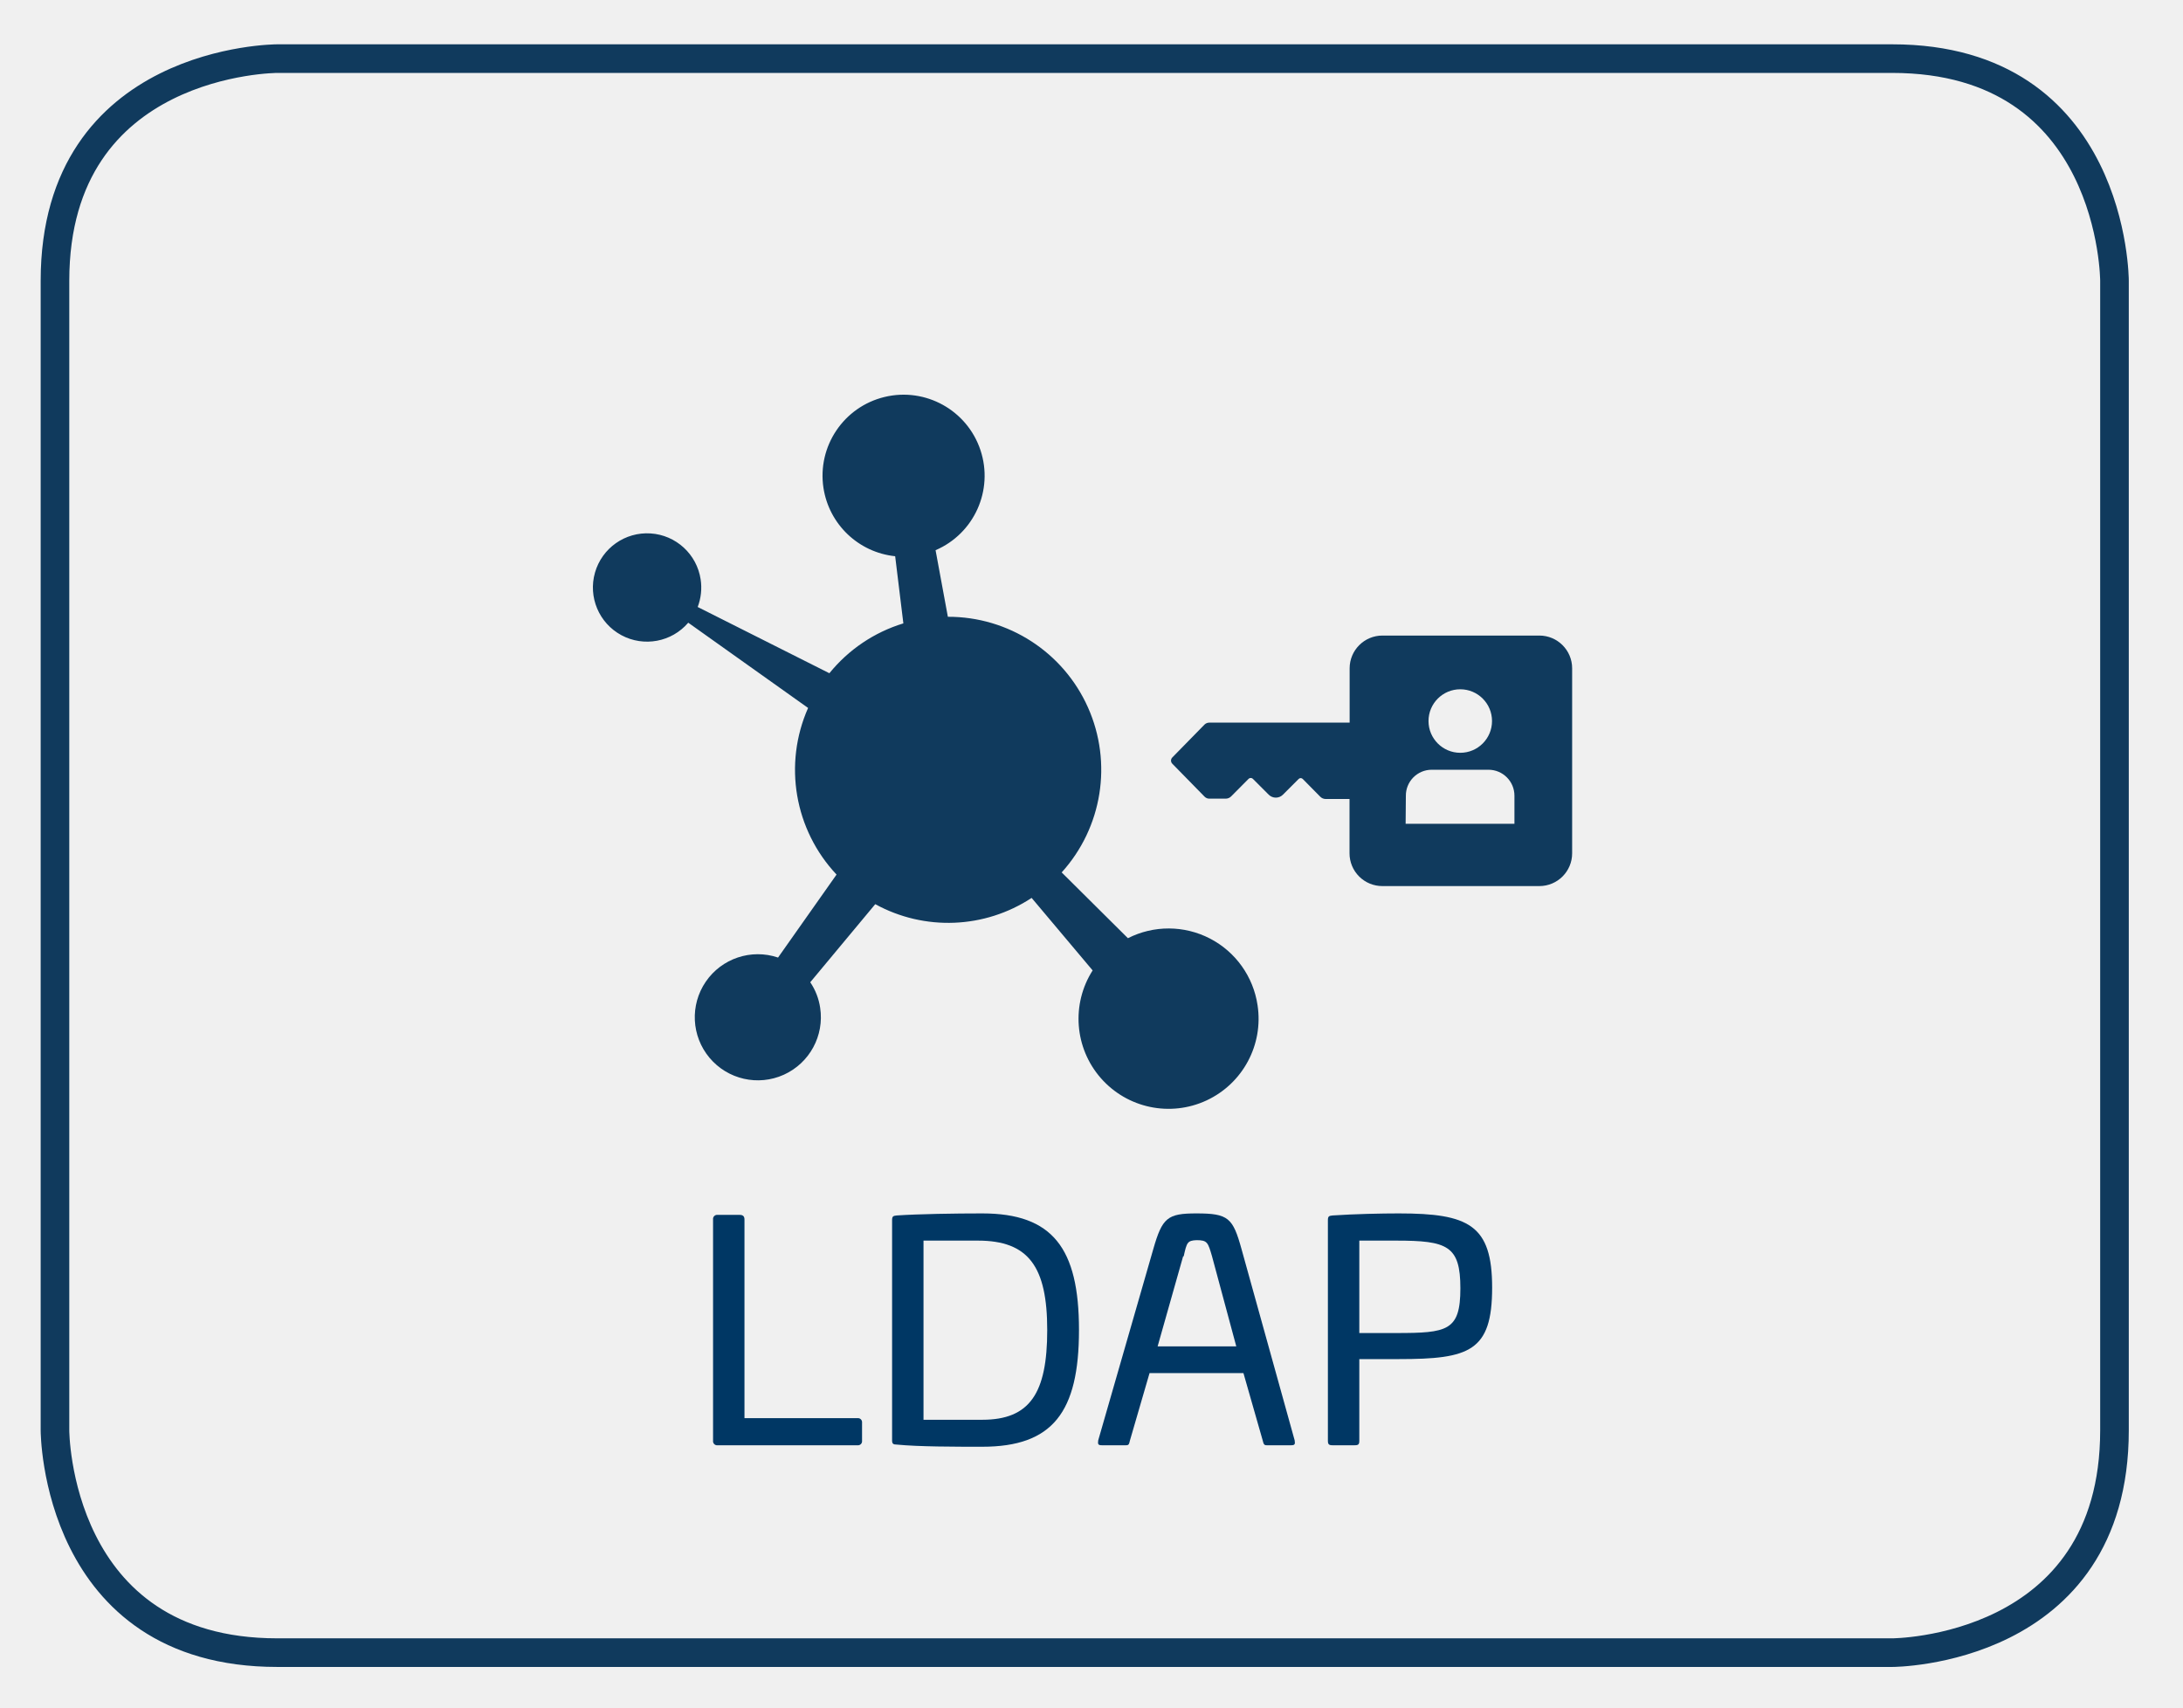
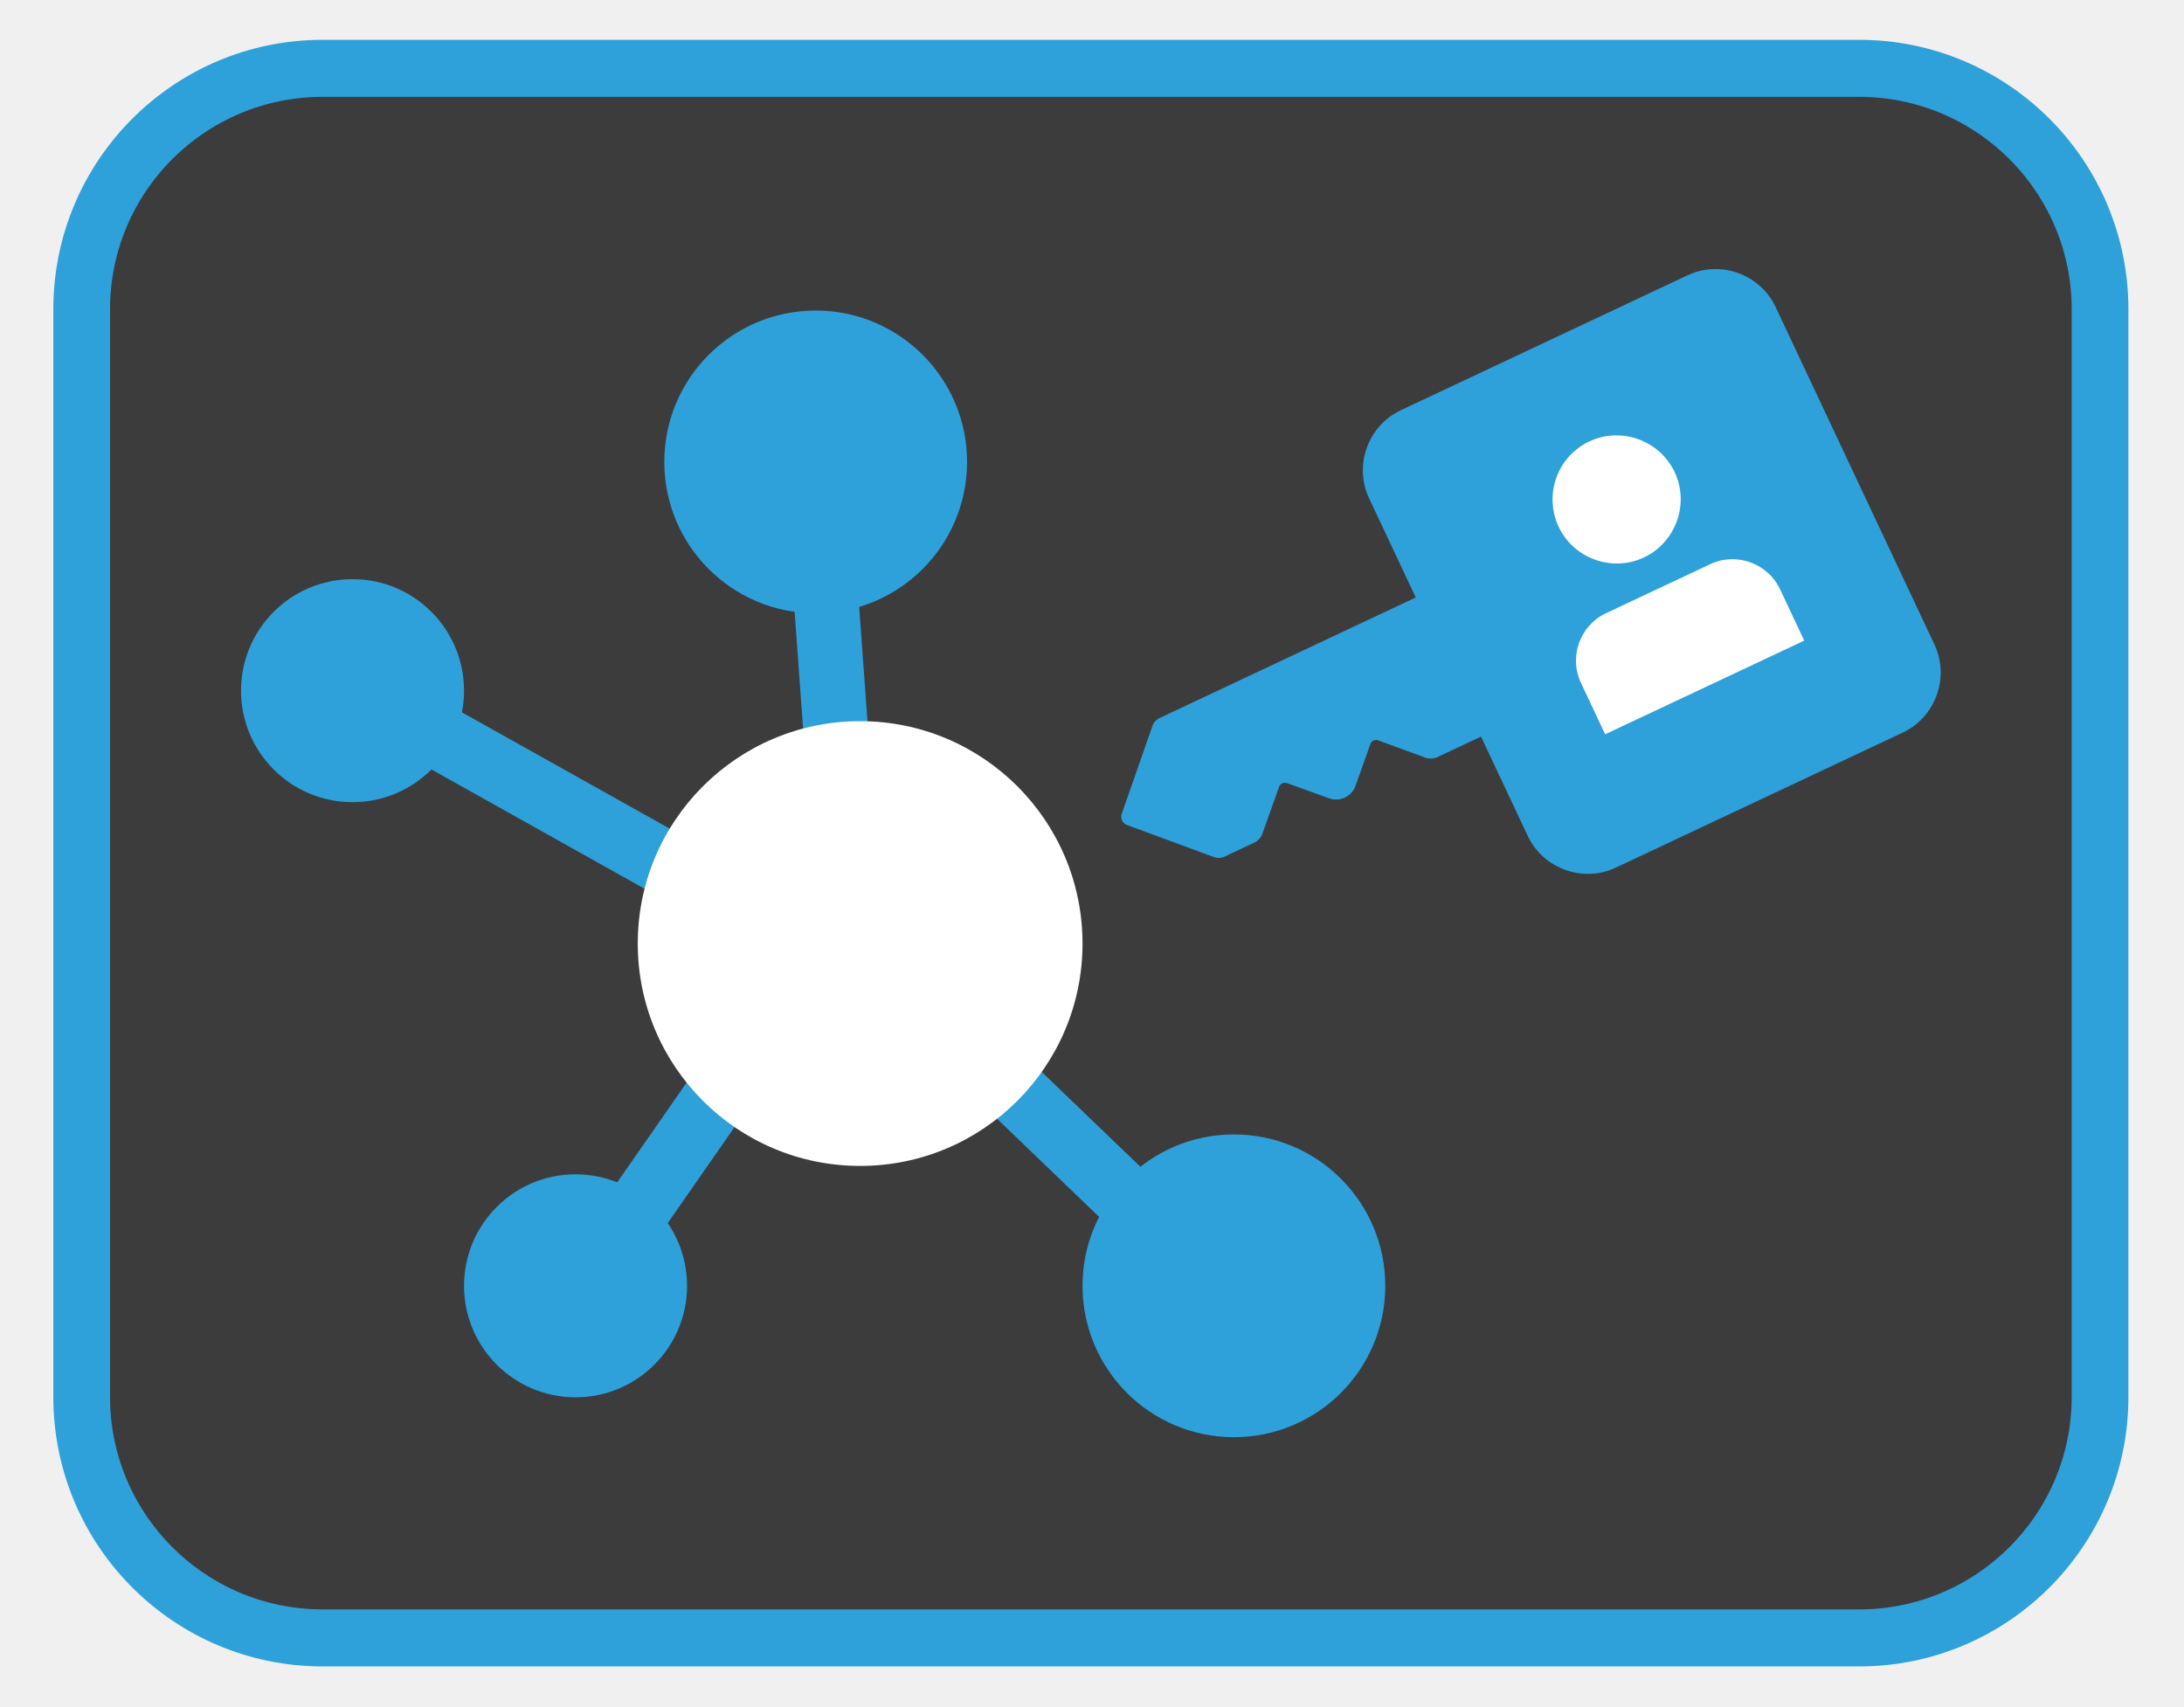
- <svg xmlns="http://www.w3.org/2000/svg" viewBox="0 0 191.8 150">
-   <path d="M24.36,5.15S4.83,5.15,4.83,24.67v101s0,19.53,19.53,19.53H166.25s19.53,0,19.53-19.53V24.67s0-19.52-19.53-19.52Z" style="fill:none;stroke:#103a5d;stroke-width:2.514px" />
-   <path d="M72.35,42.87a7.12,7.12,0,0,0,6.3,6l.72,5.9a13.4,13.4,0,0,0-6.5,4.38L61.3,53.33a4.8,4.8,0,0,0,.26-2.42,4.76,4.76,0,1,0-1.09,3.8L71,62.2a13.43,13.43,0,0,0,2.5,14.64l-5.14,7.29a5.54,5.54,0,1,0,3.7,4.41,5.42,5.42,0,0,0-.87-2.24l5.71-6.86a13.34,13.34,0,0,0,13.74-.55L96,85.26a7.91,7.91,0,1,0,14.49,3.06A7.9,7.9,0,0,0,99.1,82.43l-5.82-5.78a13.44,13.44,0,0,0-10-22.46L82.2,48.34a7.12,7.12,0,1,0-9.85-5.47Z" style="fill:#103a5d" />
-   <path d="M65,106.74c.28,0,.41.13.41.4V124.6h9.92a.36.36,0,0,1,.41.4v1.58a.36.36,0,0,1-.41.4H63.06a.36.36,0,0,1-.41-.4V107.14a.36.36,0,0,1,.41-.4Z" style="fill:#003764" />
-   <path d="M94.8,116.85c0,7.24-2.32,10.26-8.5,10.26-2.4,0-5.57,0-7.51-.19-.32,0-.41-.08-.41-.37V107.2c0-.33.09-.38.41-.41,1.94-.13,5.11-.18,7.51-.18C92.48,106.61,94.8,109.66,94.8,116.85ZM81.14,109v15.74H86.3c4.18,0,5.71-2.32,5.71-7.88S90.38,109,85.92,109Z" style="fill:#003764" />
-   <path d="M109.08,109.74l4.67,16.81c.06.35,0,.43-.32.43h-2.14c-.21,0-.27-.08-.35-.43l-1.69-5.91H101l-1.72,5.91c-.08.35-.11.43-.35.43H96.82c-.33,0-.38-.08-.33-.43l4.84-16.81c.79-2.76,1.25-3.13,3.79-3.13C107.93,106.61,108.32,107,109.08,109.74Zm-5.13.64-2.24,7.91h6.91l-2.13-7.91c-.36-1.23-.41-1.42-1.37-1.42C104.33,109,104.27,109.15,104,110.38Z" style="fill:#003764" />
-   <path d="M131.1,113.13c0,5.61-2,6.28-8.2,6.28h-3.47v7.17c0,.32-.08.4-.41.4h-1.94c-.32,0-.41-.08-.41-.4V107.2c0-.33.09-.38.41-.41,1.94-.13,4.29-.18,5.82-.18C129.05,106.61,131.1,107.62,131.1,113.13ZM119.43,109v8.12h3.23c4.5,0,5.65-.18,5.65-3.93s-1.15-4.19-5.65-4.19Z" style="fill:#003764" />
-   <path d="M135.25,55.84H121.46a2.88,2.88,0,0,0-2.88,2.88v4.77H106.25a.6.6,0,0,0-.41.16L103,66.55a.39.39,0,0,0,0,.55L105.84,70a.58.58,0,0,0,.41.17h1.44a.67.67,0,0,0,.48-.2l1.54-1.55a.27.27,0,0,1,.36,0l1.4,1.4a.88.88,0,0,0,1.25,0l1.38-1.38a.25.25,0,0,1,.36,0L116,70a.67.67,0,0,0,.48.2h2.09v4.77a2.88,2.88,0,0,0,2.89,2.88h13.79a2.88,2.88,0,0,0,2.88-2.88V58.72a2.88,2.88,0,0,0-2.88-2.88Zm-6.95,4.72a2.79,2.79,0,1,1-2.79,2.79h0A2.79,2.79,0,0,1,128.3,60.56Zm-4.78,9.37a2.27,2.27,0,0,1,2.26-2.3h5a2.28,2.28,0,0,1,2.28,2.28h0v2.47h-9.56Z" style="fill:#103a5d" />
+ <svg xmlns="http://www.w3.org/2000/svg" width="100%" height="100%" viewBox="0 0 192 150" version="1.1" xml:space="preserve" style="fill-rule:evenodd;clip-rule:evenodd;stroke-linecap:round;stroke-linejoin:round;stroke-miterlimit:1.5;">
+   <g transform="matrix(0.973783,0,0,0.97943,4.07961,2.75886)">
+     <path d="M185.4,24.939L185.4,122.578C185.4,134.512 175.655,144.2 163.653,144.2L24.932,144.2C12.93,144.2 3.185,134.512 3.185,122.578L3.185,24.939C3.185,13.005 12.93,3.317 24.932,3.317L163.653,3.317C175.655,3.317 185.4,13.005 185.4,24.939Z" style="fill:rgb(60,60,60);stroke:rgb(46,161,219);stroke-width:5.12px;" />
+   </g>
+   <g transform="matrix(1,0,0,1,-3.73262,0.949546)">
+     <g transform="matrix(1.12697,-0.519084,0.475076,1.03142,-7.0819,61.8869)">
+       <rect x="106.888" y="32.398" width="23.124" height="31.001" style="fill:white;" />
+     </g>
+     <g transform="matrix(1.62957,-0.766947,0.766947,1.62957,-115.945,41.6324)">
+       <path d="M139,54.14L123.53,54.14C121.758,54.14 120.3,55.598 120.3,57.37L120.3,62.72L106.47,62.72C106.297,62.719 106.131,62.787 106.01,62.91L102.82,66.16C102.739,66.241 102.693,66.351 102.693,66.465C102.693,66.579 102.739,66.689 102.82,66.77L106,70C106.121,70.123 106.287,70.191 106.46,70.19L108.07,70.19C108.272,70.191 108.466,70.112 108.61,69.97L110.34,68.23C110.453,68.129 110.627,68.129 110.74,68.23L112.31,69.8C112.696,70.179 113.324,70.179 113.71,69.8L115.26,68.24C115.371,68.134 115.549,68.134 115.66,68.24L117.4,70C117.545,70.139 117.739,70.218 117.94,70.22L120.29,70.22L120.29,75.58C120.29,77.352 121.748,78.81 123.52,78.81L139,78.81C140.772,78.81 142.23,77.352 142.23,75.58L142.23,57.37C142.23,55.598 140.772,54.14 139,54.14ZM129,60.35C129.586,59.765 130.382,59.436 131.21,59.436C132.927,59.436 134.34,60.849 134.34,62.566C134.34,64.284 132.927,65.696 131.21,65.696C129.494,65.696 128.082,64.286 128.08,62.57C128.081,61.738 128.412,60.939 129,60.35ZM136.56,72.7L125.82,72.7L125.82,69.95C125.82,69.94 125.82,69.93 125.82,69.92C125.82,68.532 126.952,67.386 128.34,67.37L134,67.37C135.404,67.37 136.56,68.526 136.56,69.93L136.56,72.7Z" style="fill:rgb(46,161,219);fill-rule:nonzero;" />
+     </g>
+     <g transform="matrix(0.680692,0,0,0.680692,64.9269,56.7715)">
+       <circle cx="69.46" cy="81.267" r="19.55" style="fill:rgb(46,161,219);" />
+     </g>
+     <g transform="matrix(0.501411,0,0,0.501411,19.5023,71.3412)">
+       <circle cx="69.46" cy="81.267" r="19.55" style="fill:rgb(46,161,219);" />
+     </g>
+     <g transform="matrix(0.501411,0,0,0.501411,-0.103274,19.0207)">
+       <circle cx="69.46" cy="81.267" r="19.55" style="fill:rgb(46,161,219);" />
+     </g>
+     <g transform="matrix(0.680692,0,0,0.680692,28.1599,-15.6595)">
+       <circle cx="69.46" cy="81.267" r="19.55" style="fill:rgb(46,161,219);" />
+     </g>
+     <g transform="matrix(0.997376,-0.0723912,0.0723912,0.997376,-41.158,21.9144)">
+       <rect x="112.208" y="27.35" width="5.691" height="51.59" style="fill:rgb(46,161,219);" />
+     </g>
+     <g transform="matrix(0.820805,0.571209,-0.571209,0.820805,0.996998,-11.5435)">
+       <rect x="112.208" y="27.35" width="5.691" height="51.59" style="fill:rgb(46,161,219);" />
+     </g>
+     <g transform="matrix(-0.488417,0.87261,-0.87261,-0.488417,158.02,-3.2862)">
+       <rect x="112.208" y="27.35" width="5.691" height="51.59" style="fill:rgb(46,161,219);" />
+     </g>
+     <g transform="matrix(-0.692983,0.720954,-0.720954,-0.692983,213.945,51.6785)">
+       <rect x="112.208" y="27.35" width="5.691" height="51.59" style="fill:rgb(46,161,219);" />
+     </g>
+     <g transform="matrix(1,0,0,1,9.88961,0.73314)">
+       <circle cx="69.46" cy="81.267" r="19.55" style="fill:white;" />
+     </g>
+   </g>
</svg>
